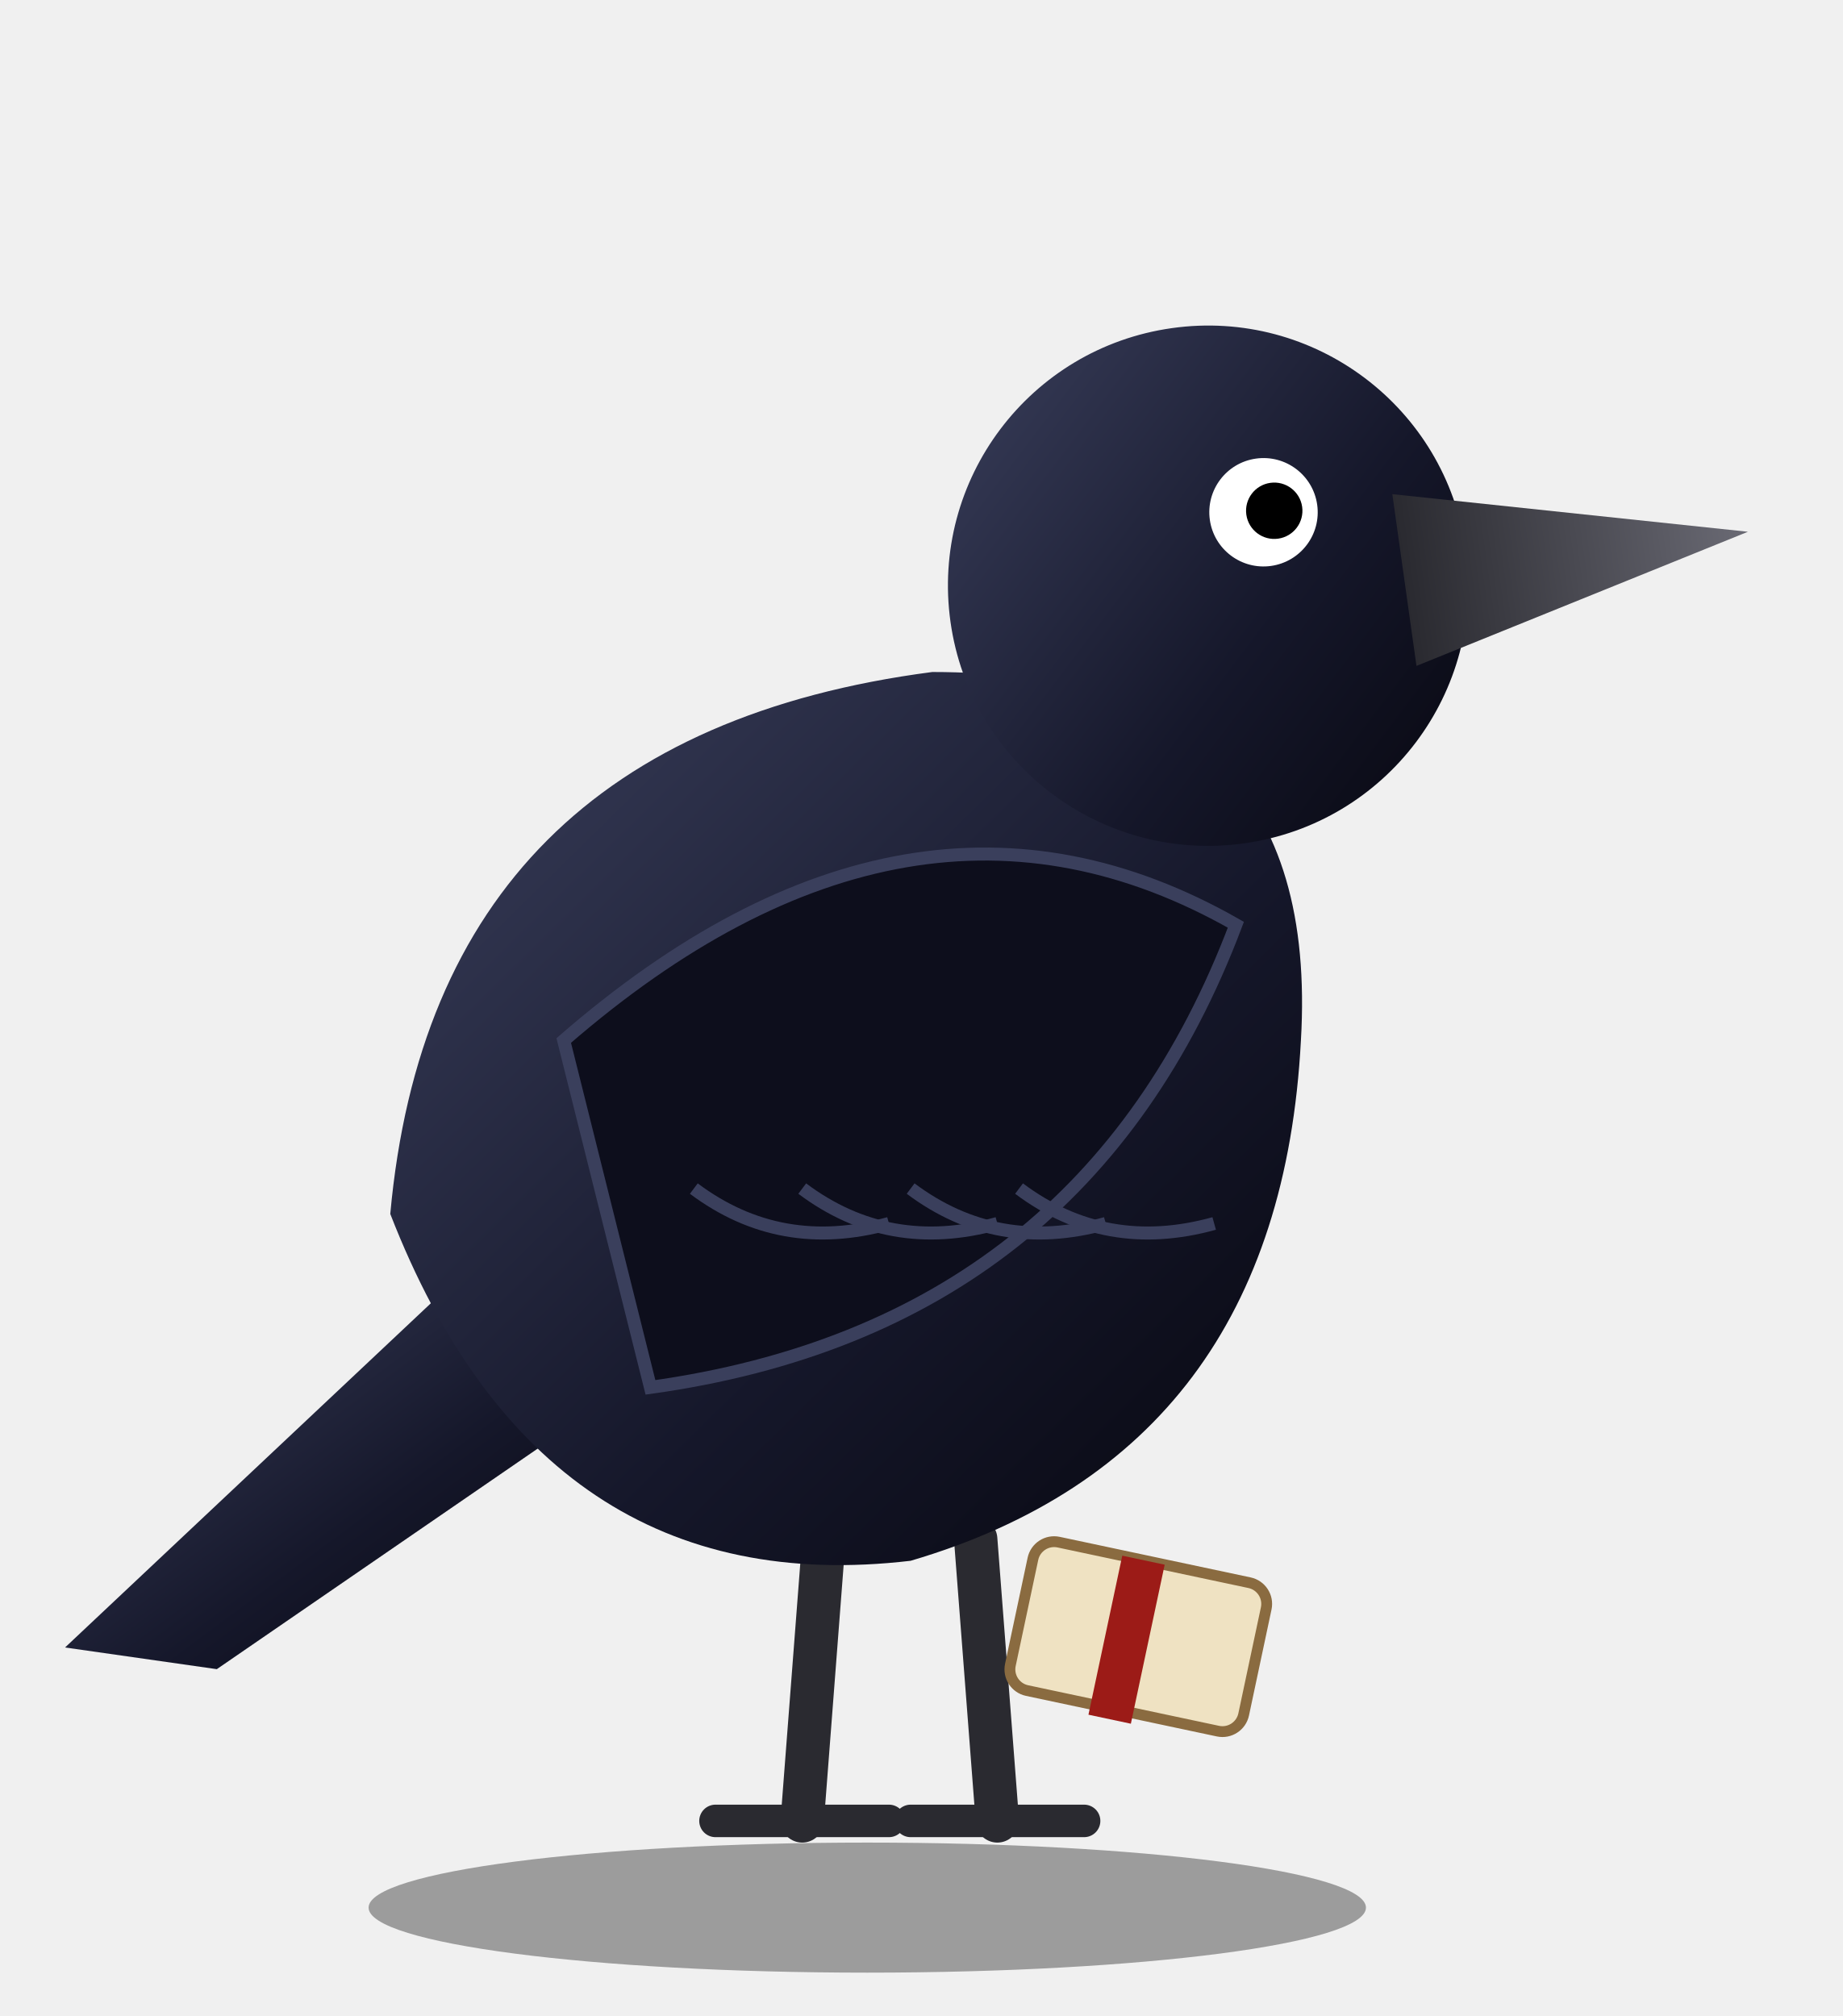
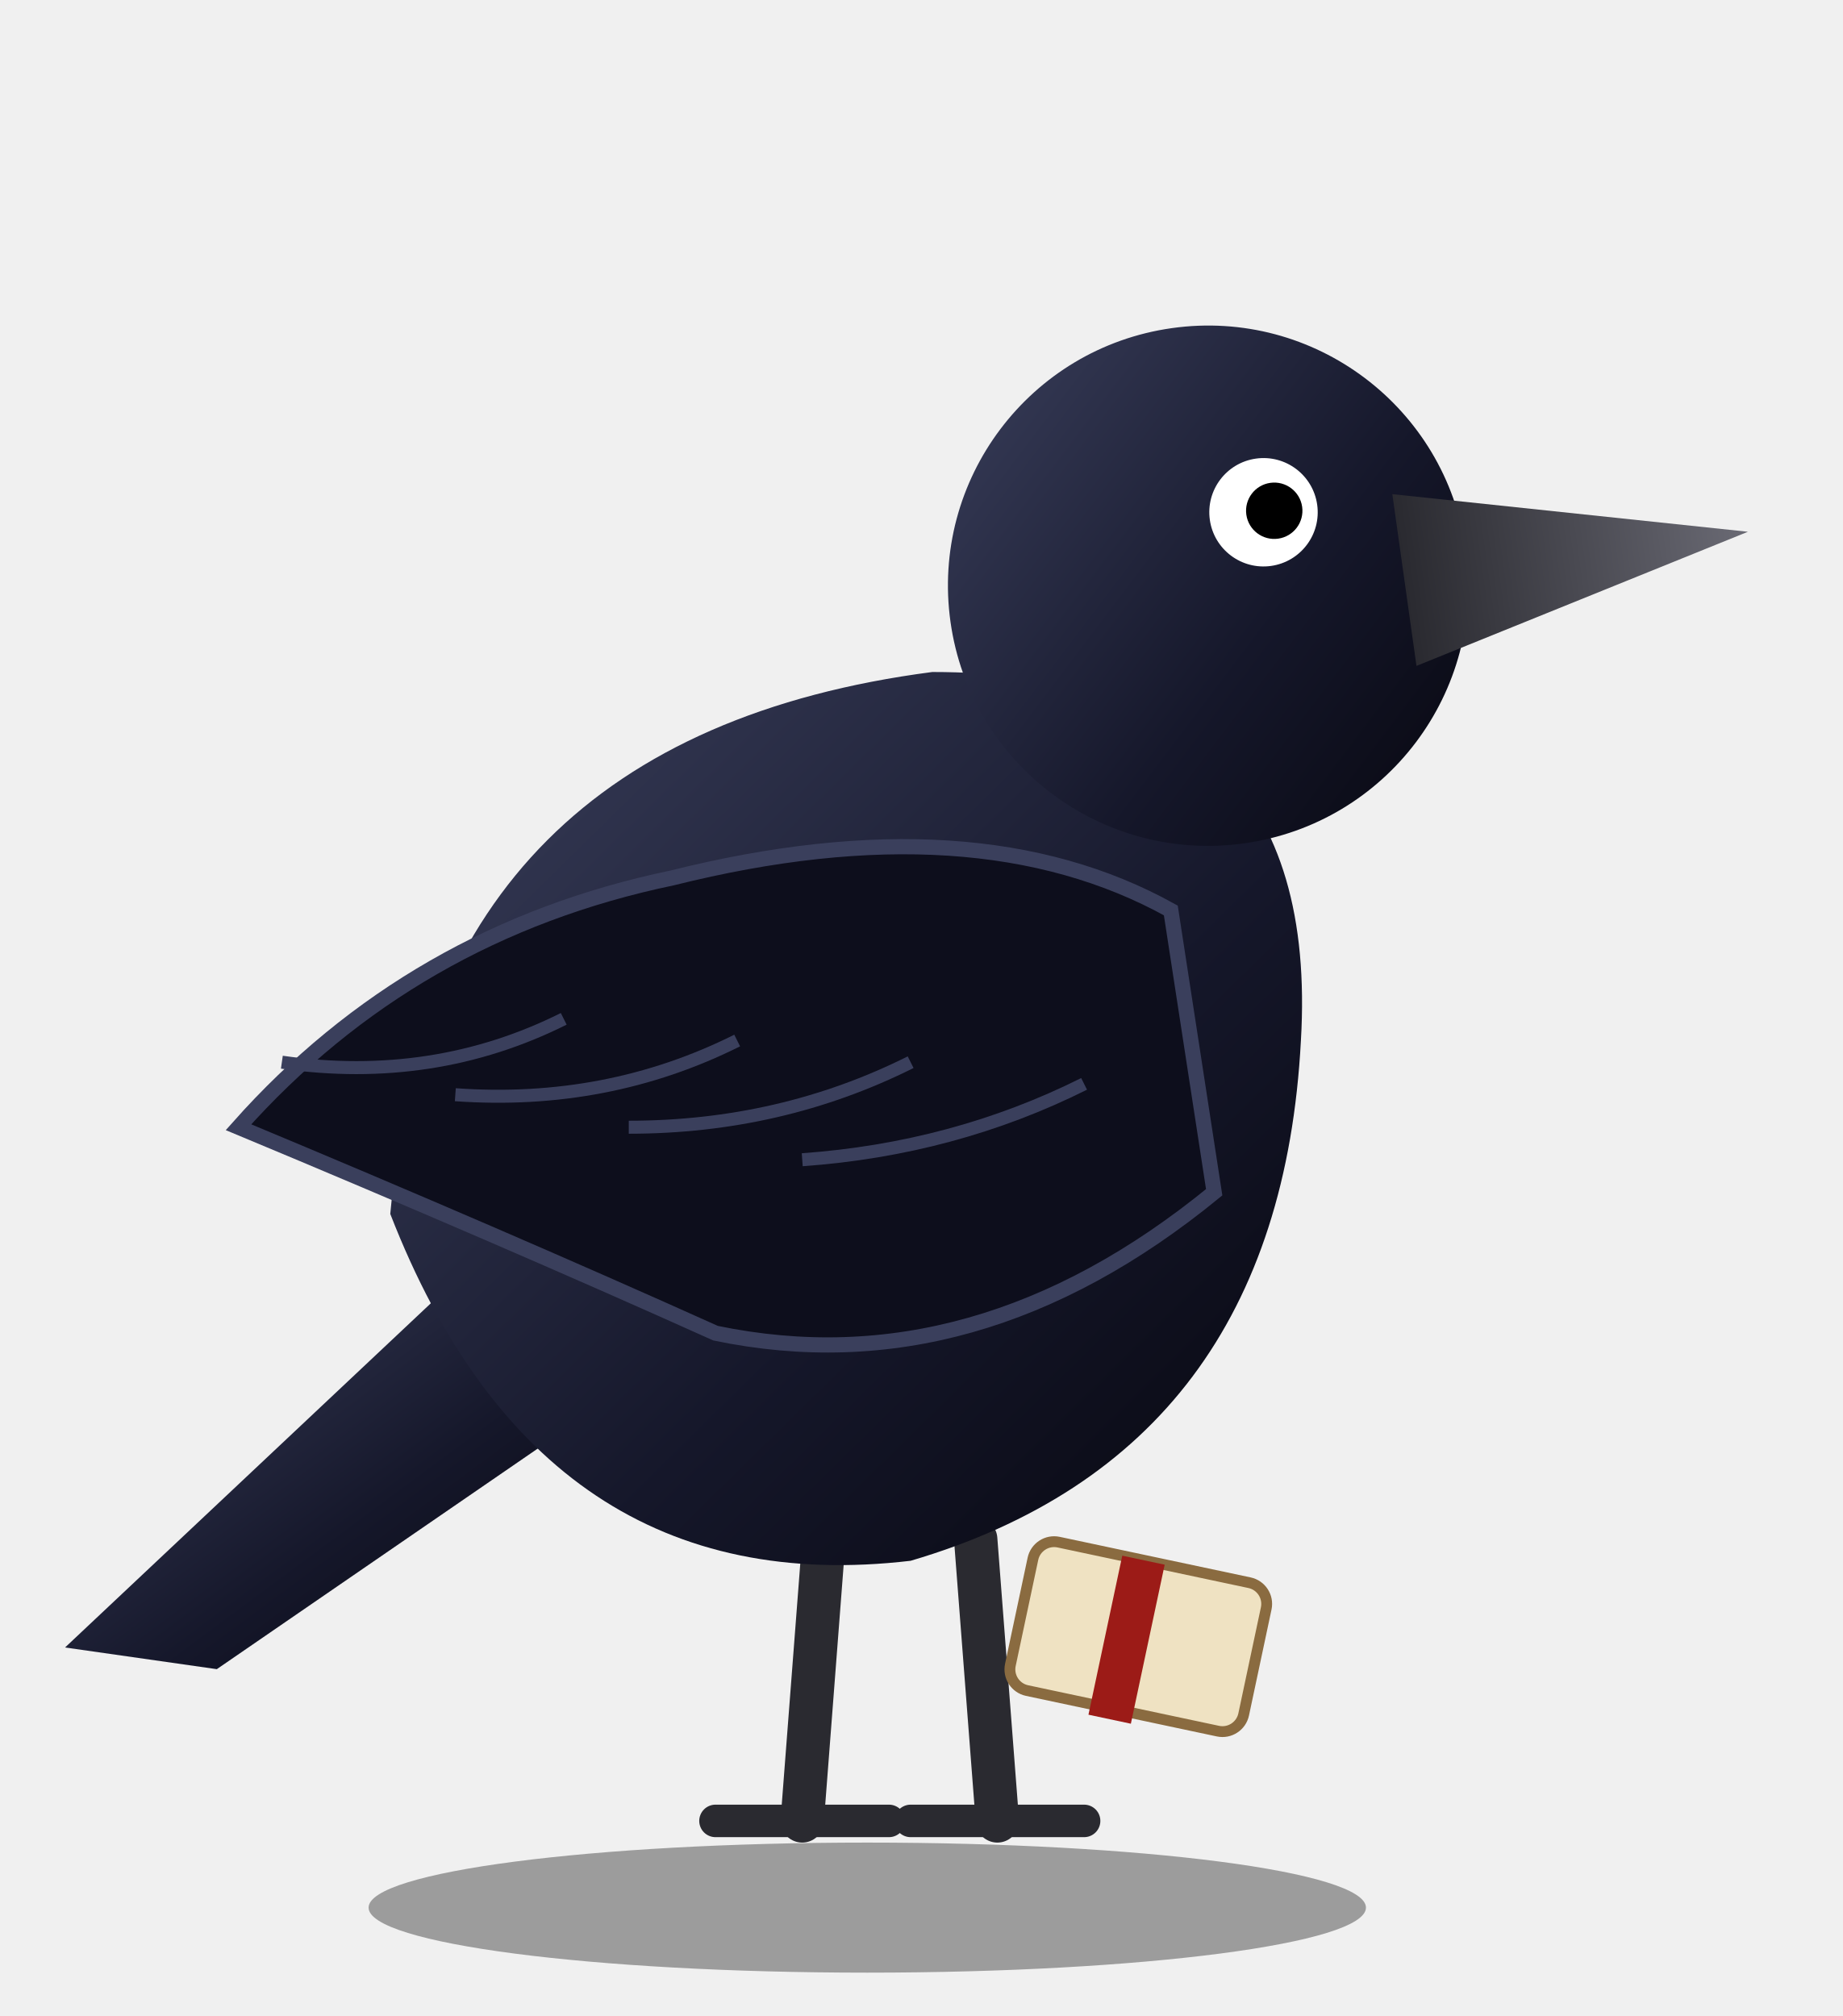
<svg xmlns="http://www.w3.org/2000/svg" width="170" height="186" viewBox="0 0 170 186">
  <defs>
    <linearGradient id="rb" x1="0" x2="1" y1="0" y2="1">
      <stop offset="0" stop-color="#3a3f5c" />
      <stop offset=".6" stop-color="#15172a" />
      <stop offset="1" stop-color="#07070f" />
    </linearGradient>
    <linearGradient id="rbeak" x1="0" x2="1">
      <stop offset="0" stop-color="#2a2a30" />
      <stop offset="1" stop-color="#6a6a74" />
    </linearGradient>
  </defs>
  <ellipse cx="80" cy="176" rx="46" ry="6" fill="#000" opacity=".35" />
  <g transform="translate(0 -8)">
    <path d="M40 128 L6 160 L20 162 L52 140Z" fill="url(#rb)" />
    <path d="M76 150 L74 176 M90 150 L92 176" stroke="#2a2a30" stroke-width="4" stroke-linecap="round" />
    <path d="M66 176 L82 176 M84 176 L100 176" stroke="#2a2a30" stroke-width="3" stroke-linecap="round" />
    <rect x="94" y="152" width="22" height="14" rx="2" fill="#efe2c2" stroke="#8a6b40" transform="rotate(12 105 159)" />
    <rect x="102" y="152" width="4" height="15" fill="#9c1b17" transform="rotate(12 105 159)" />
    <path d="M36 120 Q40 76 86 70 Q122 70 120 104 Q118 142 84 152 Q50 156 36 120Z" fill="url(#rb)" />
-     <path d="M52 104 Q84 76.2 114 93.32 Q100 130.44 60 136Z" fill="#0d0e1c" stroke="#3a3f5c" stroke-width="1.2" />
-     <path d="M64 117.66 q8 6 18 3.22" stroke="#3a3f5c" stroke-width="1.2" fill="none" />
-     <path d="M74 117.66 q8 6 18 3.22" stroke="#3a3f5c" stroke-width="1.2" fill="none" />
-     <path d="M84 117.66 q8 6 18 3.22" stroke="#3a3f5c" stroke-width="1.2" fill="none" />
-     <path d="M94 117.66 q8 6 18 3.22" stroke="#3a3f5c" stroke-width="1.2" fill="none" />
+     <path d="M108 92 Q90 82 62 89 Q38 94 22 112 Q46 122 66 131 Q90 136 112 118Z" fill="#0d0e1c" stroke="#3a3f5c" stroke-width="1.4" />
+     <path d="M100 108 Q88 114 74 115" stroke="#3a3f5c" stroke-width="1.2" fill="none" />
+     <path d="M84 106 Q72 112 58 112" stroke="#3a3f5c" stroke-width="1.2" fill="none" />
+     <path d="M68 104 Q56 110 42 109" stroke="#3a3f5c" stroke-width="1.2" fill="none" />
+     <path d="M52 102 Q40 108 26 106" stroke="#3a3f5c" stroke-width="1.2" fill="none" />
    <g transform="rotate(-8 112 66)">
      <circle cx="112" cy="62" r="24" fill="url(#rb)" />
      <path d="M130 56 L162 64 L130 72Z" fill="url(#rbeak)" />
      <circle cx="118" cy="56" r="5" fill="#fff" />
      <circle cx="119" cy="56" r="2.6" fill="#000" />
    </g>
  </g>
</svg>
